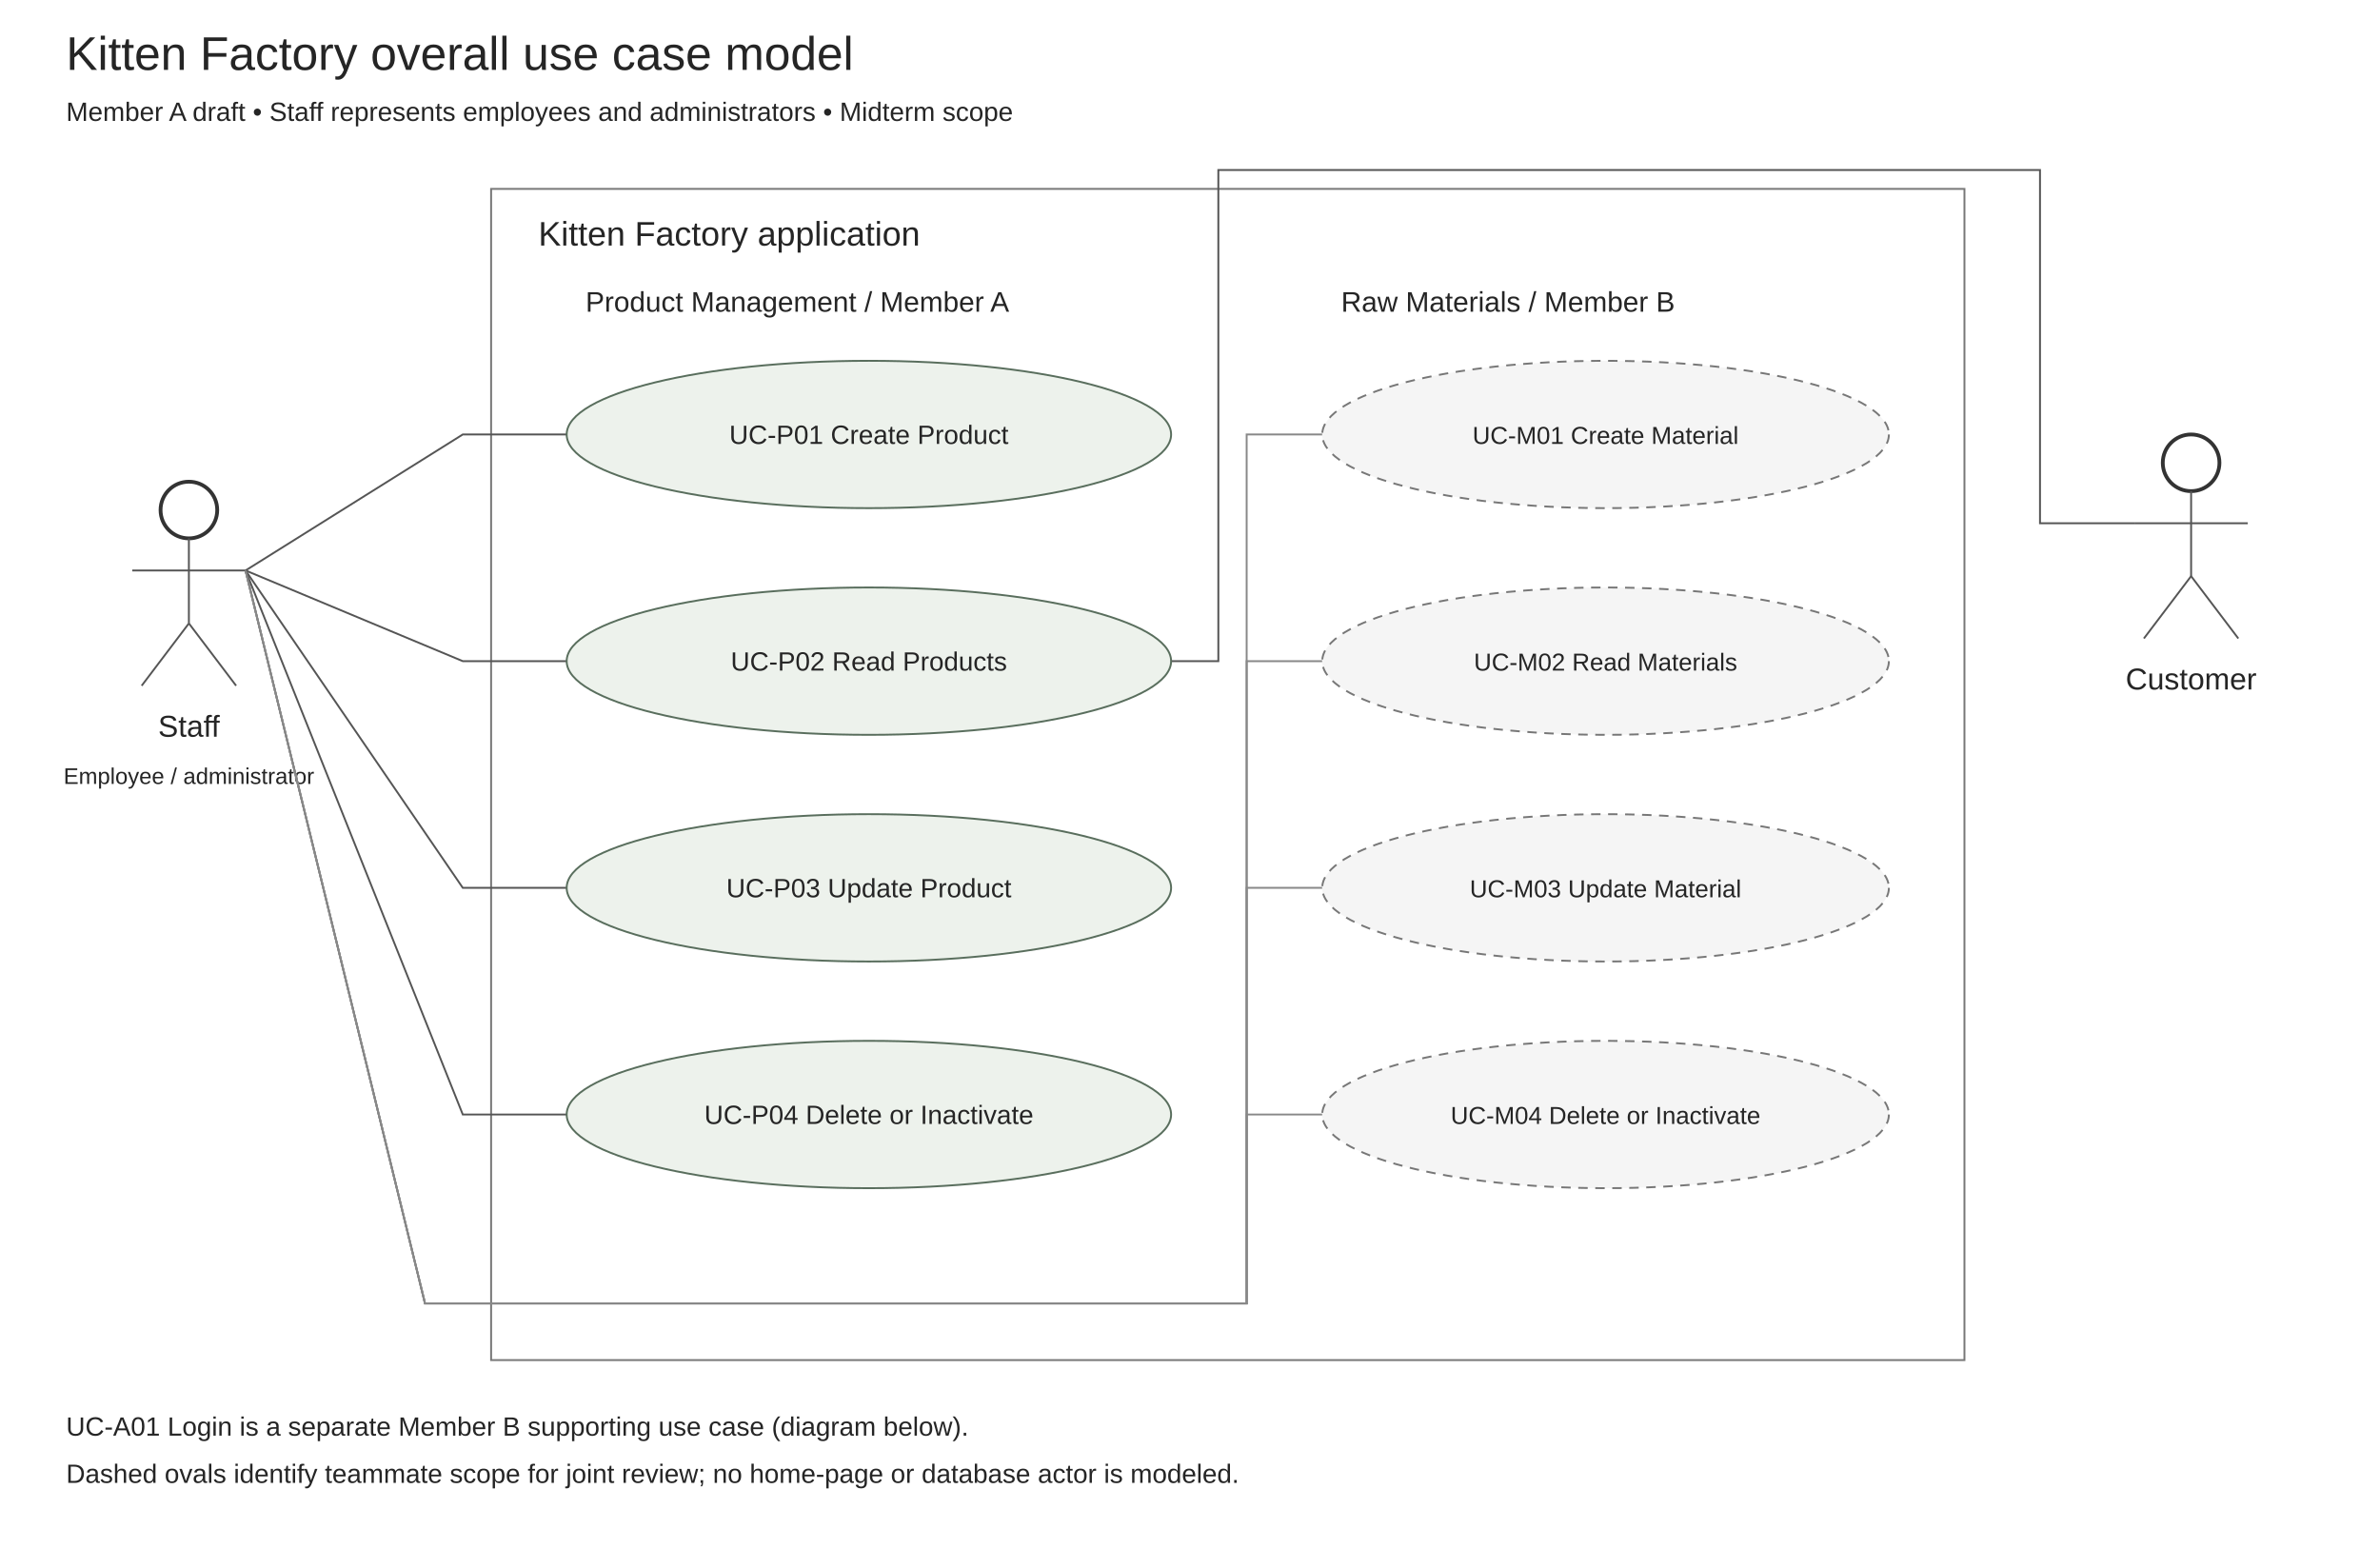
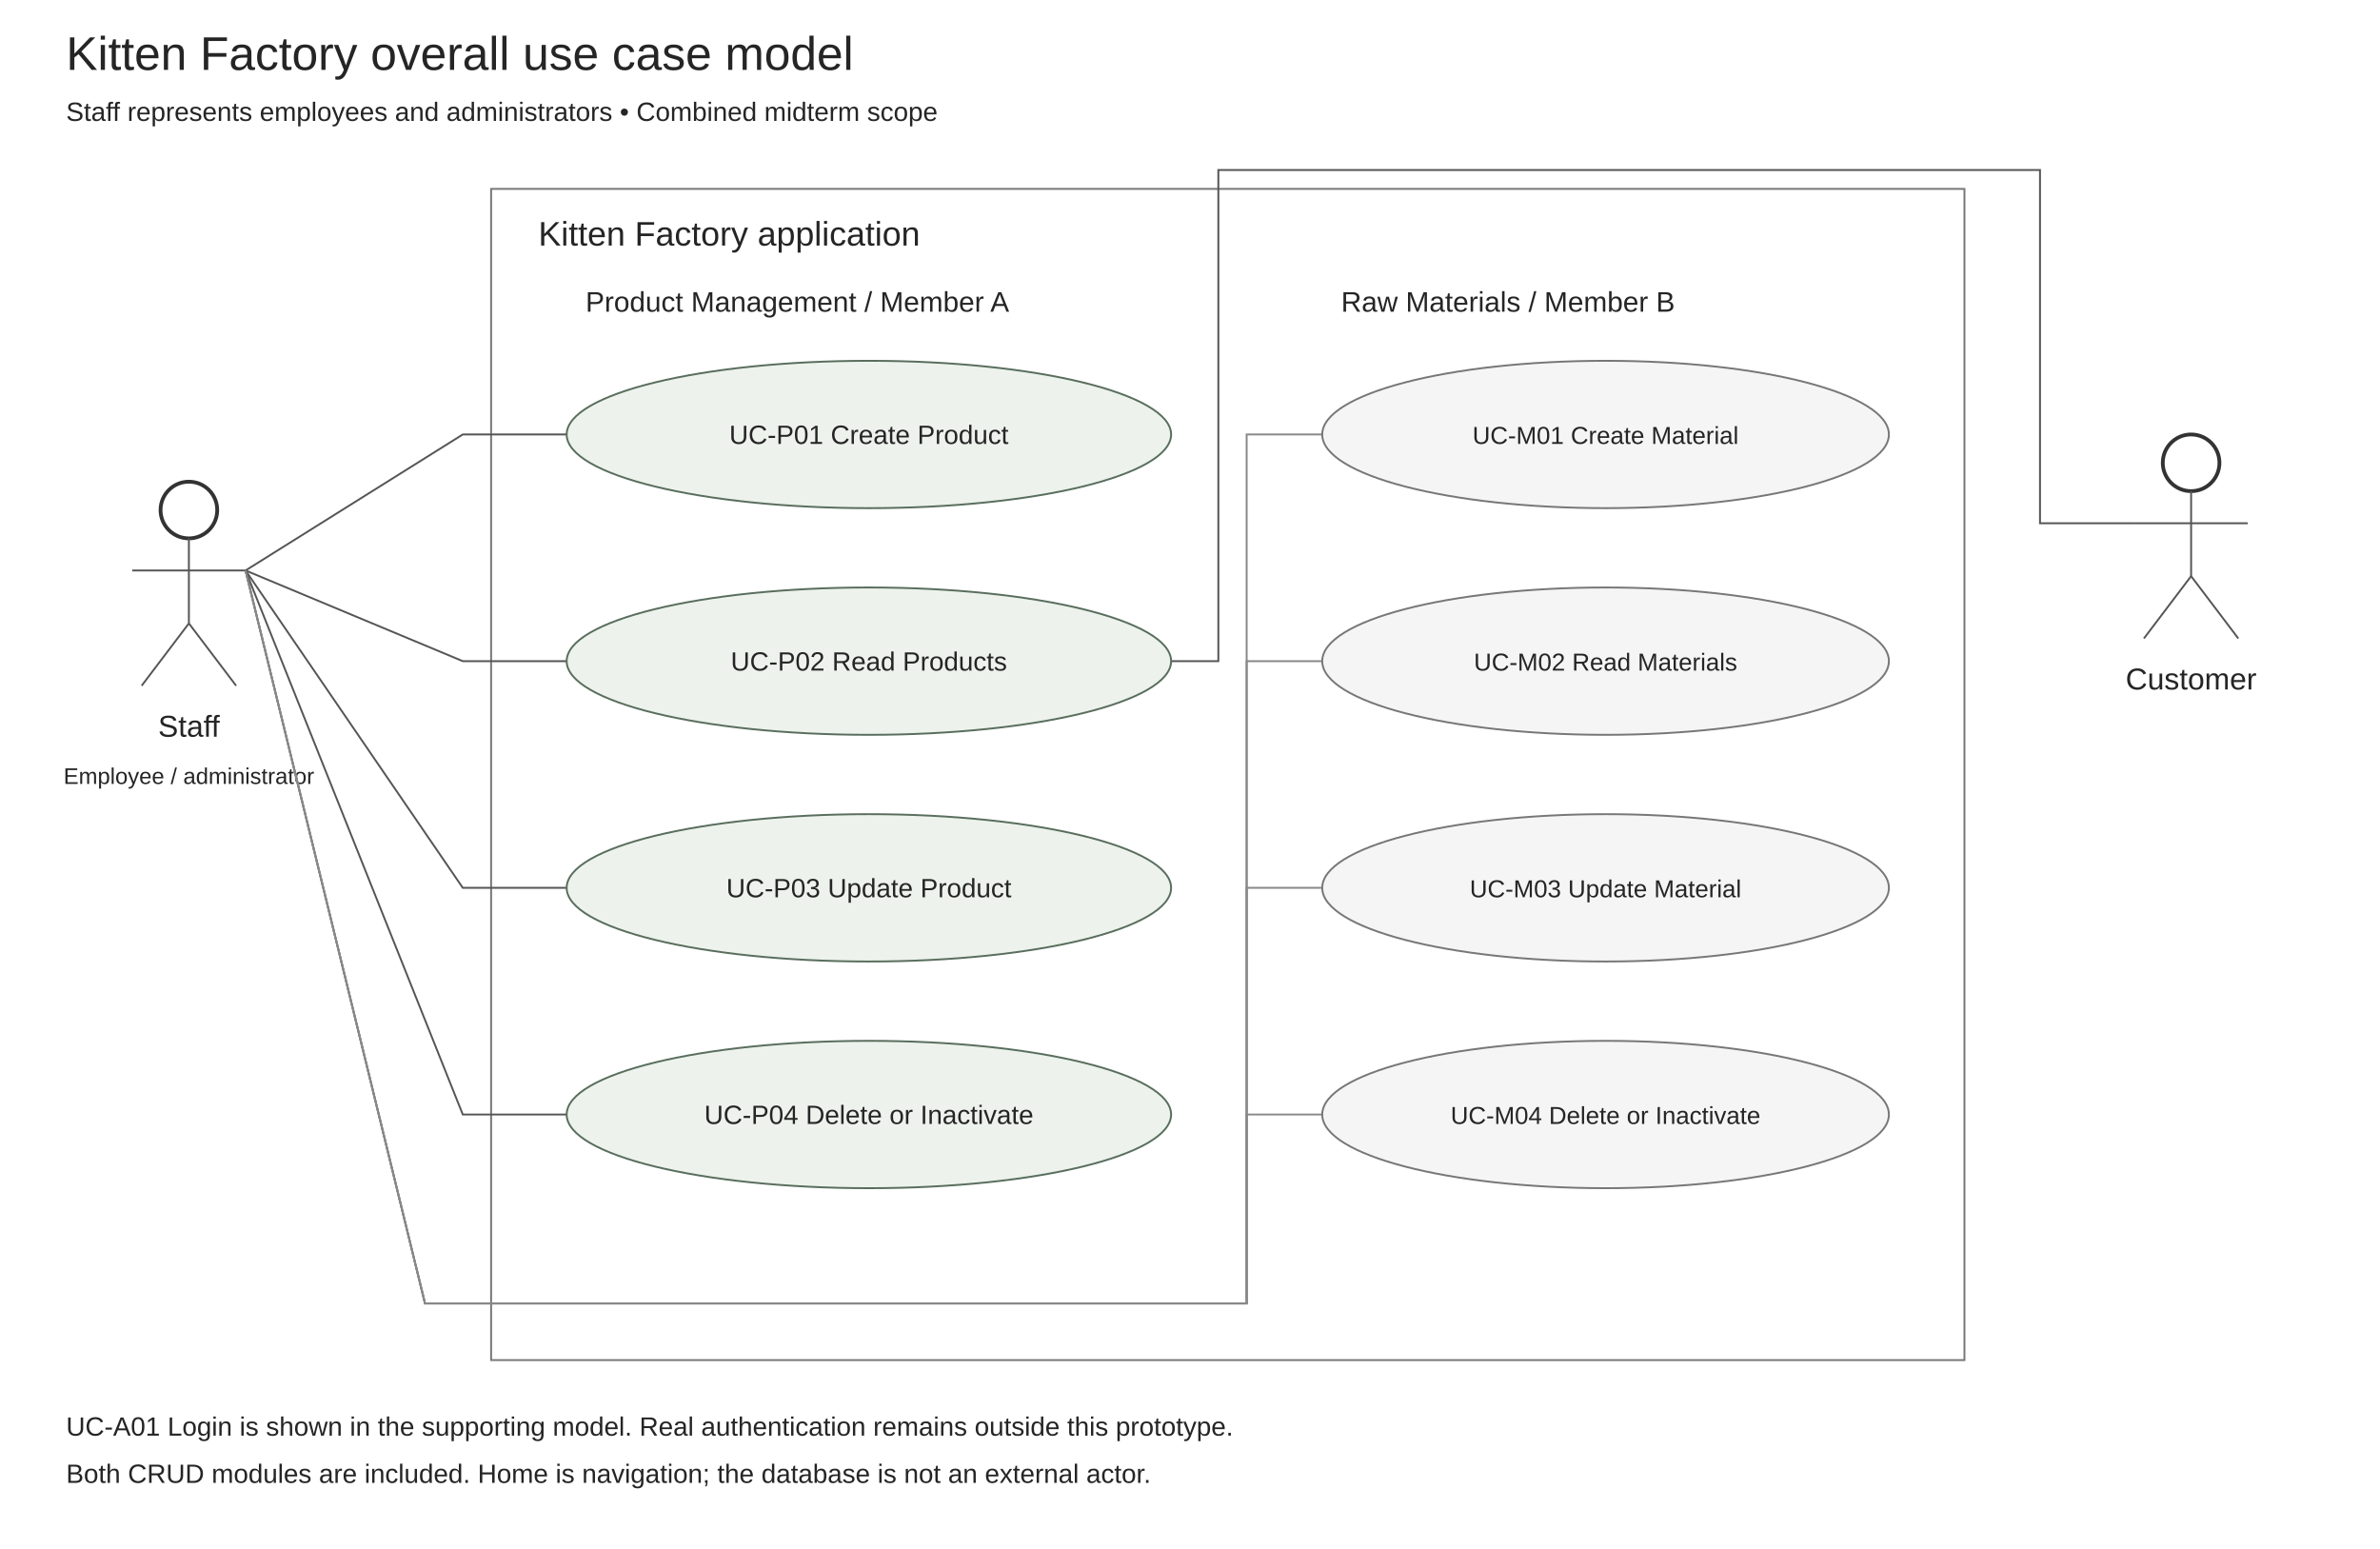
<svg xmlns="http://www.w3.org/2000/svg" width="1260" height="820" viewBox="0 0 1260 820" role="img" aria-label="Overall use case model">
  <rect width="100%" height="100%" fill="white" />
  <text x="35" y="37" font-family="Arial,sans-serif" font-size="25" fill="#252525">Kitten Factory overall use case model</text>
-   <text x="35" y="64" font-family="Arial,sans-serif" font-size="14" fill="#252525">Member A draft • Staff represents employees and administrators • Midterm scope</text>
+   <text x="35" y="64" font-family="Arial,sans-serif" font-size="14" fill="#252525">Staff represents employees and administrators • Combined midterm scope</text>
  <rect x="260" y="100" width="780" height="620" fill="#fff" stroke="#777" />
  <text x="285" y="130" font-family="Arial,sans-serif" font-size="18" fill="#252525">Kitten Factory application</text>
  <text x="310" y="165" font-family="Arial,sans-serif" font-size="15" fill="#252525">Product Management / Member A</text>
  <text x="710" y="165" font-family="Arial,sans-serif" font-size="15" fill="#252525">Raw Materials / Member B</text>
  <circle cx="100" cy="270" r="15" fill="white" stroke="#333" stroke-width="2" />
  <line x1="100" y1="285" x2="100" y2="330" stroke="#555" />
  <line x1="70" y1="302" x2="130" y2="302" stroke="#555" />
  <line x1="100" y1="330" x2="75" y2="363" stroke="#555" />
  <line x1="100" y1="330" x2="125" y2="363" stroke="#555" />
  <text x="100" y="390" font-family="Arial,sans-serif" font-size="16" fill="#252525" text-anchor="middle">Staff</text>
  <text x="100" y="415" font-family="Arial,sans-serif" font-size="12" fill="#252525" text-anchor="middle">Employee / administrator</text>
  <circle cx="1160" cy="245" r="15" fill="white" stroke="#333" stroke-width="2" />
  <line x1="1160" y1="260" x2="1160" y2="305" stroke="#555" />
  <line x1="1130" y1="277" x2="1190" y2="277" stroke="#555" />
  <line x1="1160" y1="305" x2="1135" y2="338" stroke="#555" />
  <line x1="1160" y1="305" x2="1185" y2="338" stroke="#555" />
  <text x="1160" y="365" font-family="Arial,sans-serif" font-size="16" fill="#252525" text-anchor="middle">Customer</text>
  <path d="M130 302 L245 230 L300 230" stroke="#555" fill="none" />
  <path d="M130 302 L225 690 L660 690 L660 230 L700 230" stroke="#888" fill="none" />
  <path d="M130 302 L245 350 L300 350" stroke="#555" fill="none" />
  <path d="M130 302 L225 690 L660 690 L660 350 L700 350" stroke="#888" fill="none" />
  <path d="M130 302 L245 470 L300 470" stroke="#555" fill="none" />
  <path d="M130 302 L225 690 L660 690 L660 470 L700 470" stroke="#888" fill="none" />
  <path d="M130 302 L245 590 L300 590" stroke="#555" fill="none" />
  <path d="M130 302 L225 690 L660 690 L660 590 L700 590" stroke="#888" fill="none" />
  <path d="M1130 277 L1080 277 L1080 90 L645 90 L645 350 L620 350" stroke="#555" fill="none" />
  <ellipse cx="460" cy="230" rx="160" ry="39" fill="#edf2ec" stroke="#596e5d" />
  <text x="460" y="235" font-family="Arial,sans-serif" font-size="14" fill="#252525" text-anchor="middle">UC-P01 Create Product</text>
-   <ellipse cx="850" cy="230" rx="150" ry="39" fill="#f5f5f5" stroke="#777" stroke-dasharray="5 4" />
+   <ellipse cx="850" cy="230" rx="150" ry="39" fill="#f5f5f5" stroke="#777" />
  <text x="850" y="235" font-family="Arial,sans-serif" font-size="13" fill="#252525" text-anchor="middle">UC-M01 Create Material</text>
  <ellipse cx="460" cy="350" rx="160" ry="39" fill="#edf2ec" stroke="#596e5d" />
  <text x="460" y="355" font-family="Arial,sans-serif" font-size="14" fill="#252525" text-anchor="middle">UC-P02 Read Products</text>
-   <ellipse cx="850" cy="350" rx="150" ry="39" fill="#f5f5f5" stroke="#777" stroke-dasharray="5 4" />
+   <ellipse cx="850" cy="350" rx="150" ry="39" fill="#f5f5f5" stroke="#777" />
  <text x="850" y="355" font-family="Arial,sans-serif" font-size="13" fill="#252525" text-anchor="middle">UC-M02 Read Materials</text>
  <ellipse cx="460" cy="470" rx="160" ry="39" fill="#edf2ec" stroke="#596e5d" />
  <text x="460" y="475" font-family="Arial,sans-serif" font-size="14" fill="#252525" text-anchor="middle">UC-P03 Update Product</text>
-   <ellipse cx="850" cy="470" rx="150" ry="39" fill="#f5f5f5" stroke="#777" stroke-dasharray="5 4" />
+   <ellipse cx="850" cy="470" rx="150" ry="39" fill="#f5f5f5" stroke="#777" />
  <text x="850" y="475" font-family="Arial,sans-serif" font-size="13" fill="#252525" text-anchor="middle">UC-M03 Update Material</text>
  <ellipse cx="460" cy="590" rx="160" ry="39" fill="#edf2ec" stroke="#596e5d" />
  <text x="460" y="595" font-family="Arial,sans-serif" font-size="14" fill="#252525" text-anchor="middle">UC-P04 Delete or Inactivate</text>
-   <ellipse cx="850" cy="590" rx="150" ry="39" fill="#f5f5f5" stroke="#777" stroke-dasharray="5 4" />
+   <ellipse cx="850" cy="590" rx="150" ry="39" fill="#f5f5f5" stroke="#777" />
  <text x="850" y="595" font-family="Arial,sans-serif" font-size="13" fill="#252525" text-anchor="middle">UC-M04 Delete or Inactivate</text>
-   <text x="35" y="760" font-family="Arial,sans-serif" font-size="14" fill="#252525">UC-A01 Login is a separate Member B supporting use case (diagram below).</text>
-   <text x="35" y="785" font-family="Arial,sans-serif" font-size="14" fill="#252525">Dashed ovals identify teammate scope for joint review; no home-page or database actor is modeled.</text>
+   <text x="35" y="760" font-family="Arial,sans-serif" font-size="14" fill="#252525">UC-A01 Login is shown in the supporting model. Real authentication remains outside this prototype.</text>
+   <text x="35" y="785" font-family="Arial,sans-serif" font-size="14" fill="#252525">Both CRUD modules are included. Home is navigation; the database is not an external actor.</text>
</svg>
